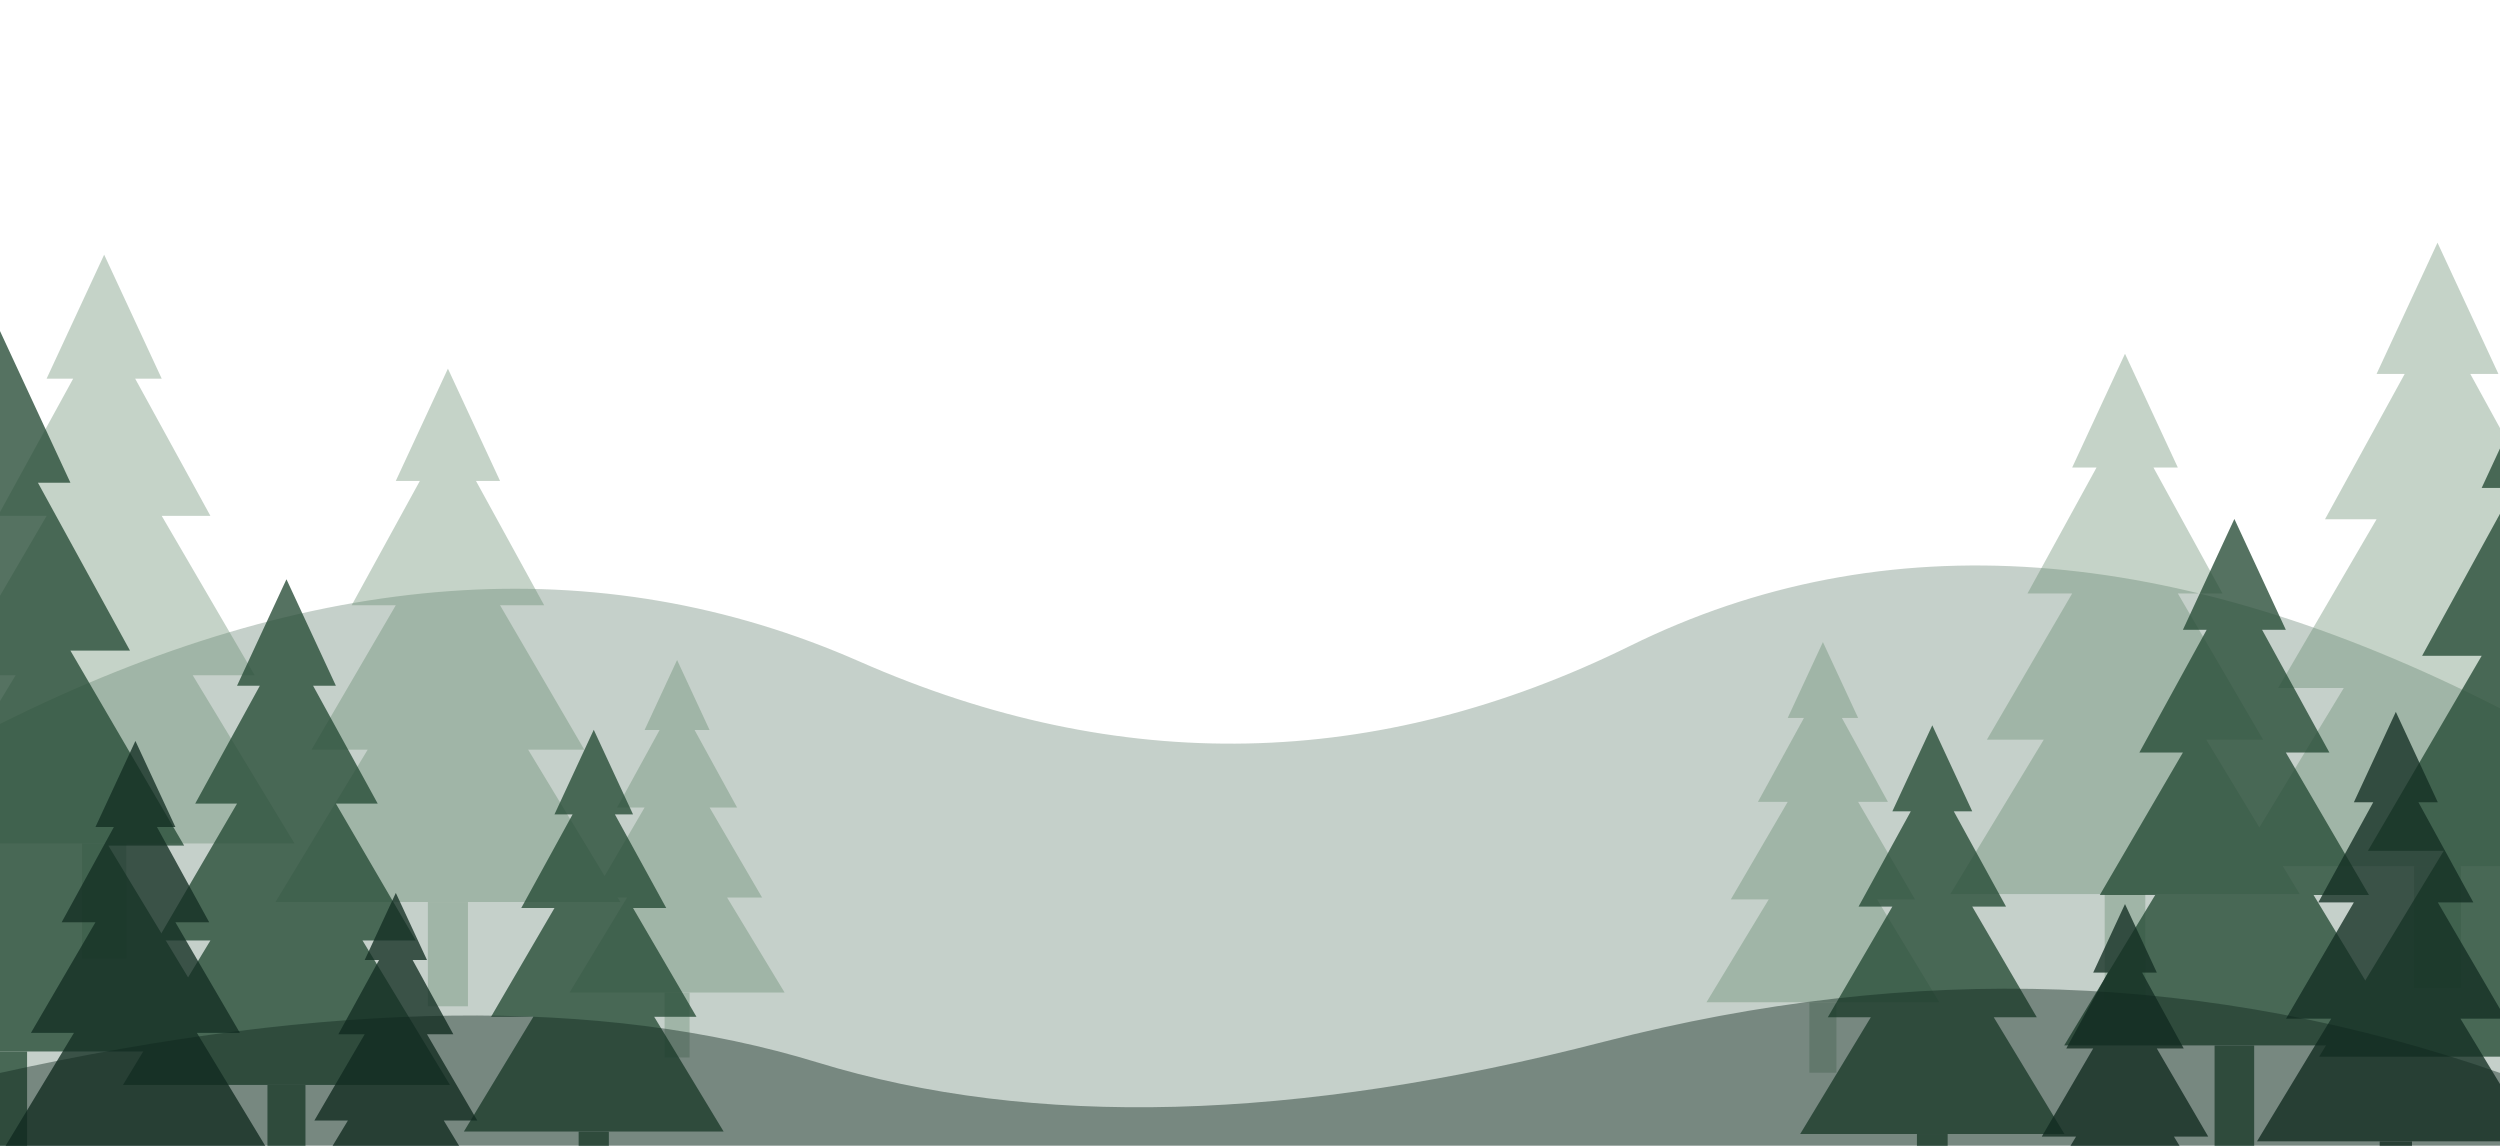
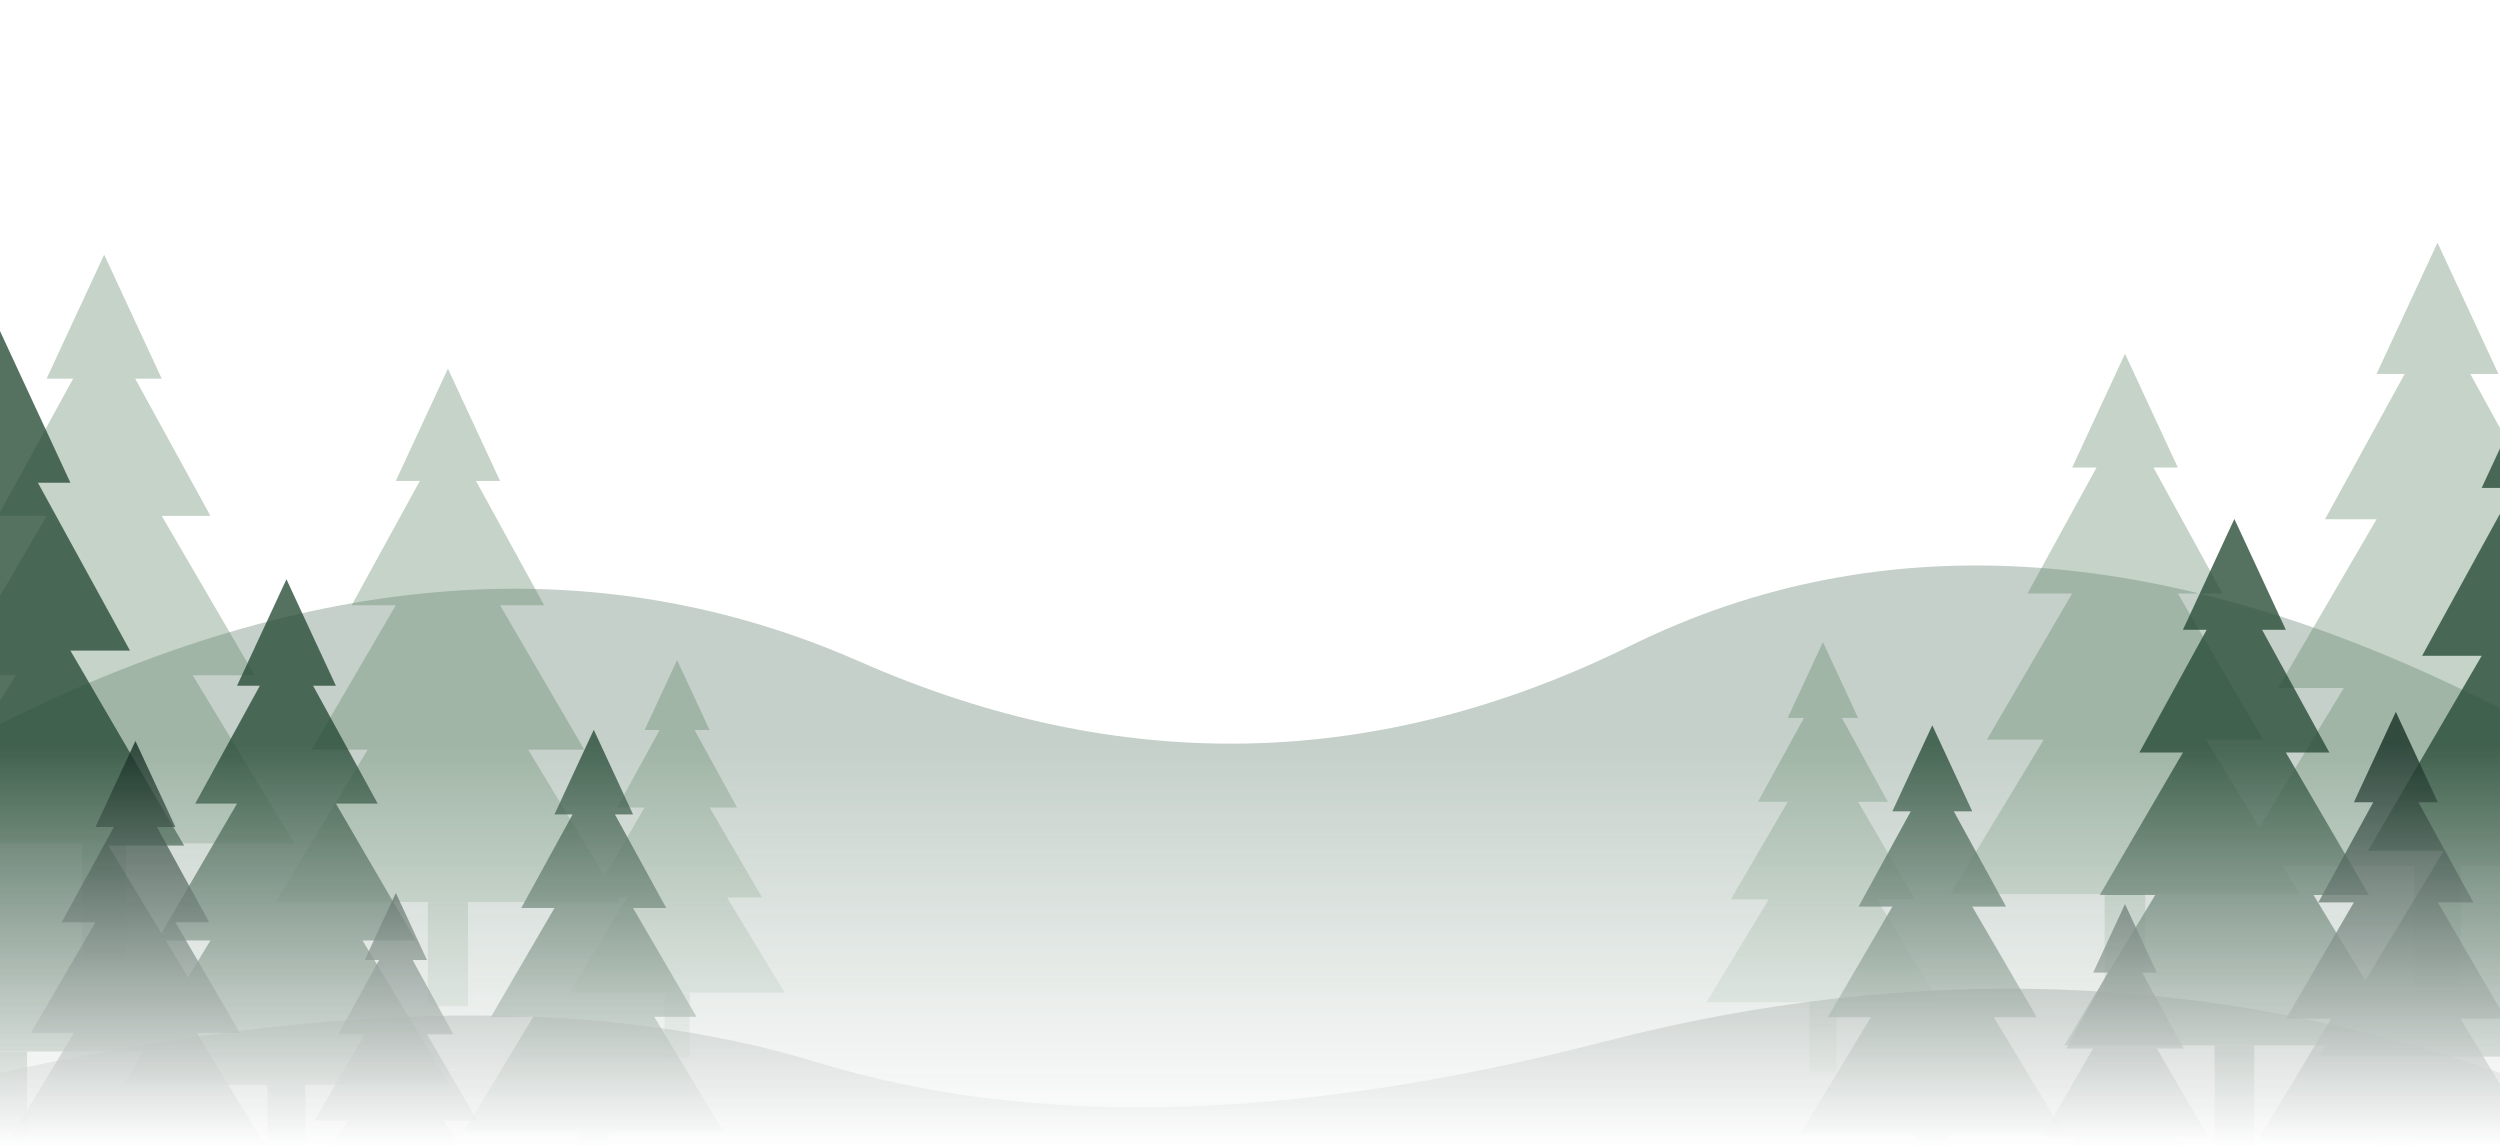
<svg xmlns="http://www.w3.org/2000/svg" width="480" height="220" viewBox="0 0 480 220" preserveAspectRatio="xMidYMid slice" aria-hidden="true">
  <defs>
    <g id="spruce">
      <path d="M0-86-13-58-7-58-24-27-13-27-34 9-20 9-43 47H43L20 9H34L13-27H24L7-58H13Z" />
      <path d="M-5 47H5V73H-5Z" />
    </g>
+     <linearGradient id="treeFade" x1="0" y1="0" x2="0" y2="1">
+       <stop offset="0" stop-color="white" />
+       <stop offset=".65" stop-color="white" />
+       <stop offset="1" stop-color="black" />
+     </linearGradient>
+     <mask id="forestBlend">
+       <rect width="480" height="220" fill="url(#treeFade)" />
+     </mask>
  </defs>
-   <path fill="#2f563f" opacity=".28" d="M0 139q90-45 165-12t148-3 167 12v84H0Z" />
-   <g fill="#61876a" opacity=".37">
-     <use href="#spruce" transform="translate(20 122) scale(.85)" />
-     <use href="#spruce" transform="translate(86 137) scale(.77)" />
-     <use href="#spruce" transform="translate(130 168) scale(.48)" />
-     <use href="#spruce" transform="translate(350 168) scale(.52)" />
-     <use href="#spruce" transform="translate(408 135) scale(.78)" />
-     <use href="#spruce" transform="translate(468 124) scale(.9)" />
+   <g mask="url(#forestBlend)">
+     <path fill="#2f563f" opacity=".28" d="M0 139q90-45 165-12t148-3 167 12v84H0Z" />
+     <g fill="#61876a" opacity=".37">
+       <use href="#spruce" transform="translate(20 122) scale(.85)" />
+       <use href="#spruce" transform="translate(86 137) scale(.77)" />
+       <use href="#spruce" transform="translate(130 168) scale(.48)" />
+       <use href="#spruce" transform="translate(350 168) scale(.52)" />
+       <use href="#spruce" transform="translate(408 135) scale(.78)" />
+       <use href="#spruce" transform="translate(468 124) scale(.9)" />
+     </g>
+     <g fill="#254a35" opacity=".78">
+       <use href="#spruce" transform="translate(0 153) scale(1.04)" />
+       <use href="#spruce" transform="translate(55 174) scale(.73)" />
+       <use href="#spruce" transform="translate(114 190) scale(.58)" />
+       <use href="#spruce" transform="translate(371 190) scale(.59)" />
+       <use href="#spruce" transform="translate(429 165) scale(.76)" />
+       <use href="#spruce" transform="translate(490 154) scale(1.04)" />
+     </g>
+     <g fill="#132e23" opacity=".78">
+       <use href="#spruce" transform="translate(26 193) scale(.59)" />
+       <use href="#spruce" transform="translate(76 211) scale(.46)" />
+       <use href="#spruce" transform="translate(408 214) scale(.47)" />
+       <use href="#spruce" transform="translate(460 190) scale(.62)" />
+     </g>
+     <path fill="#0c241b" opacity=".42" d="M0 206q95-21 157-2t151-4 172 6v14H0Z" />
  </g>
-   <g fill="#254a35" opacity=".78">
-     <use href="#spruce" transform="translate(0 153) scale(1.04)" />
-     <use href="#spruce" transform="translate(55 174) scale(.73)" />
-     <use href="#spruce" transform="translate(114 190) scale(.58)" />
-     <use href="#spruce" transform="translate(371 190) scale(.59)" />
-     <use href="#spruce" transform="translate(429 165) scale(.76)" />
-     <use href="#spruce" transform="translate(490 154) scale(1.04)" />
-   </g>
-   <g fill="#132e23" opacity=".78">
-     <use href="#spruce" transform="translate(26 193) scale(.59)" />
-     <use href="#spruce" transform="translate(76 211) scale(.46)" />
-     <use href="#spruce" transform="translate(408 214) scale(.47)" />
-     <use href="#spruce" transform="translate(460 190) scale(.62)" />
-   </g>
-   <path fill="#0c241b" opacity=".42" d="M0 206q95-21 157-2t151-4 172 6v14H0Z" />
</svg>
